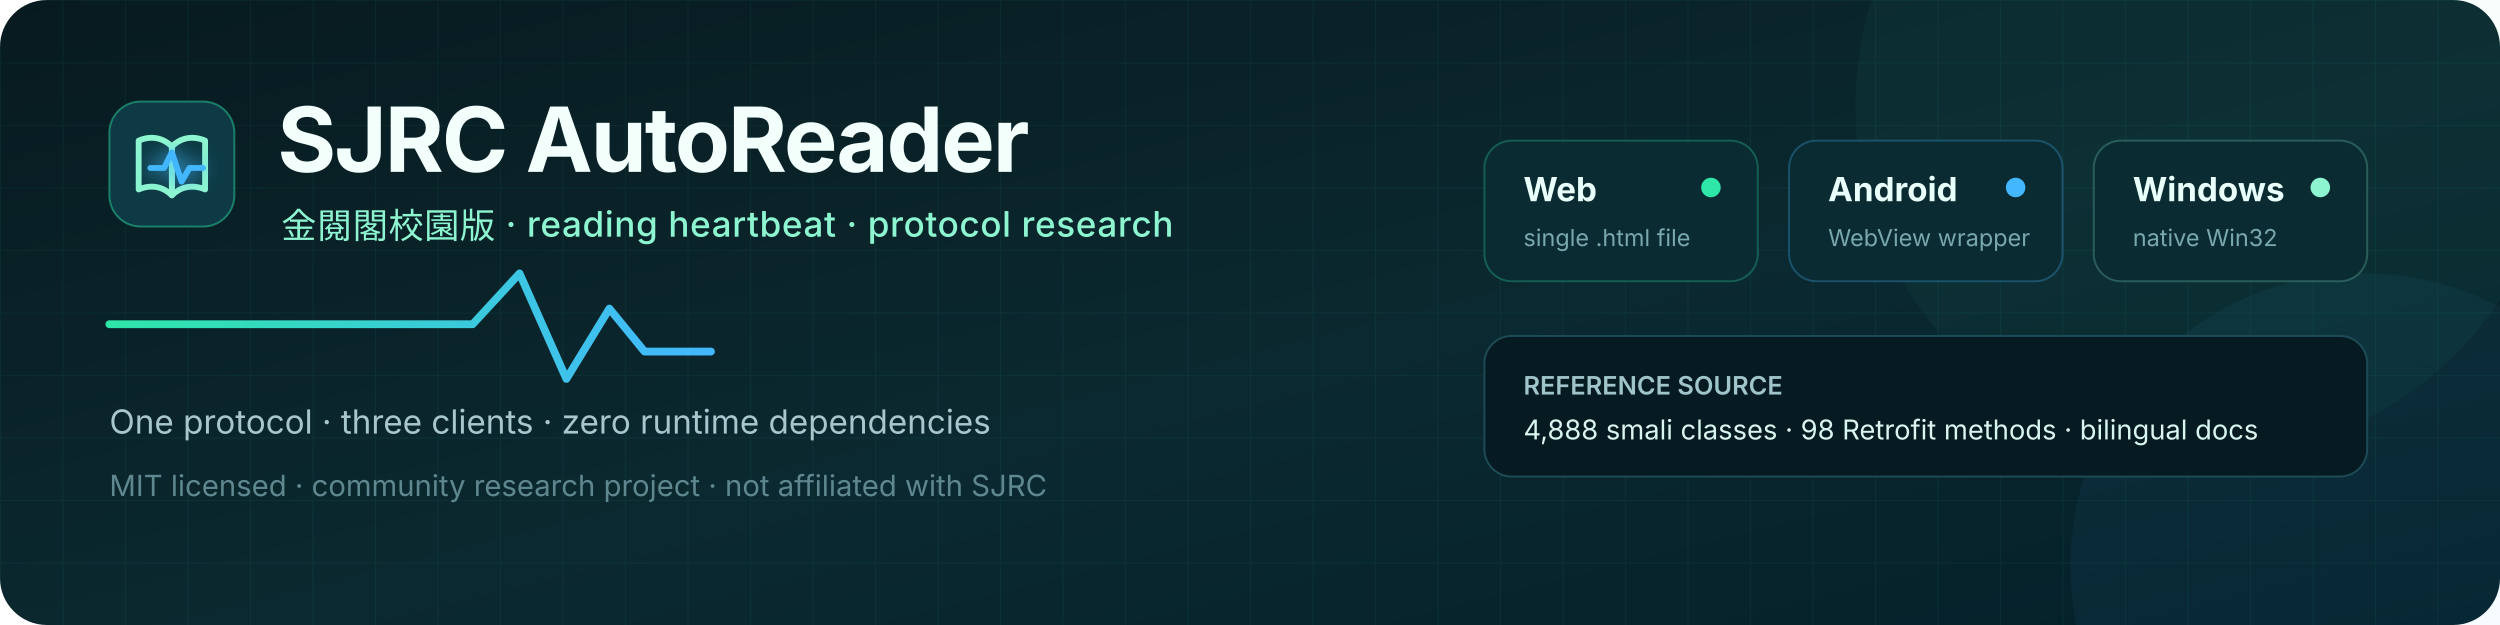
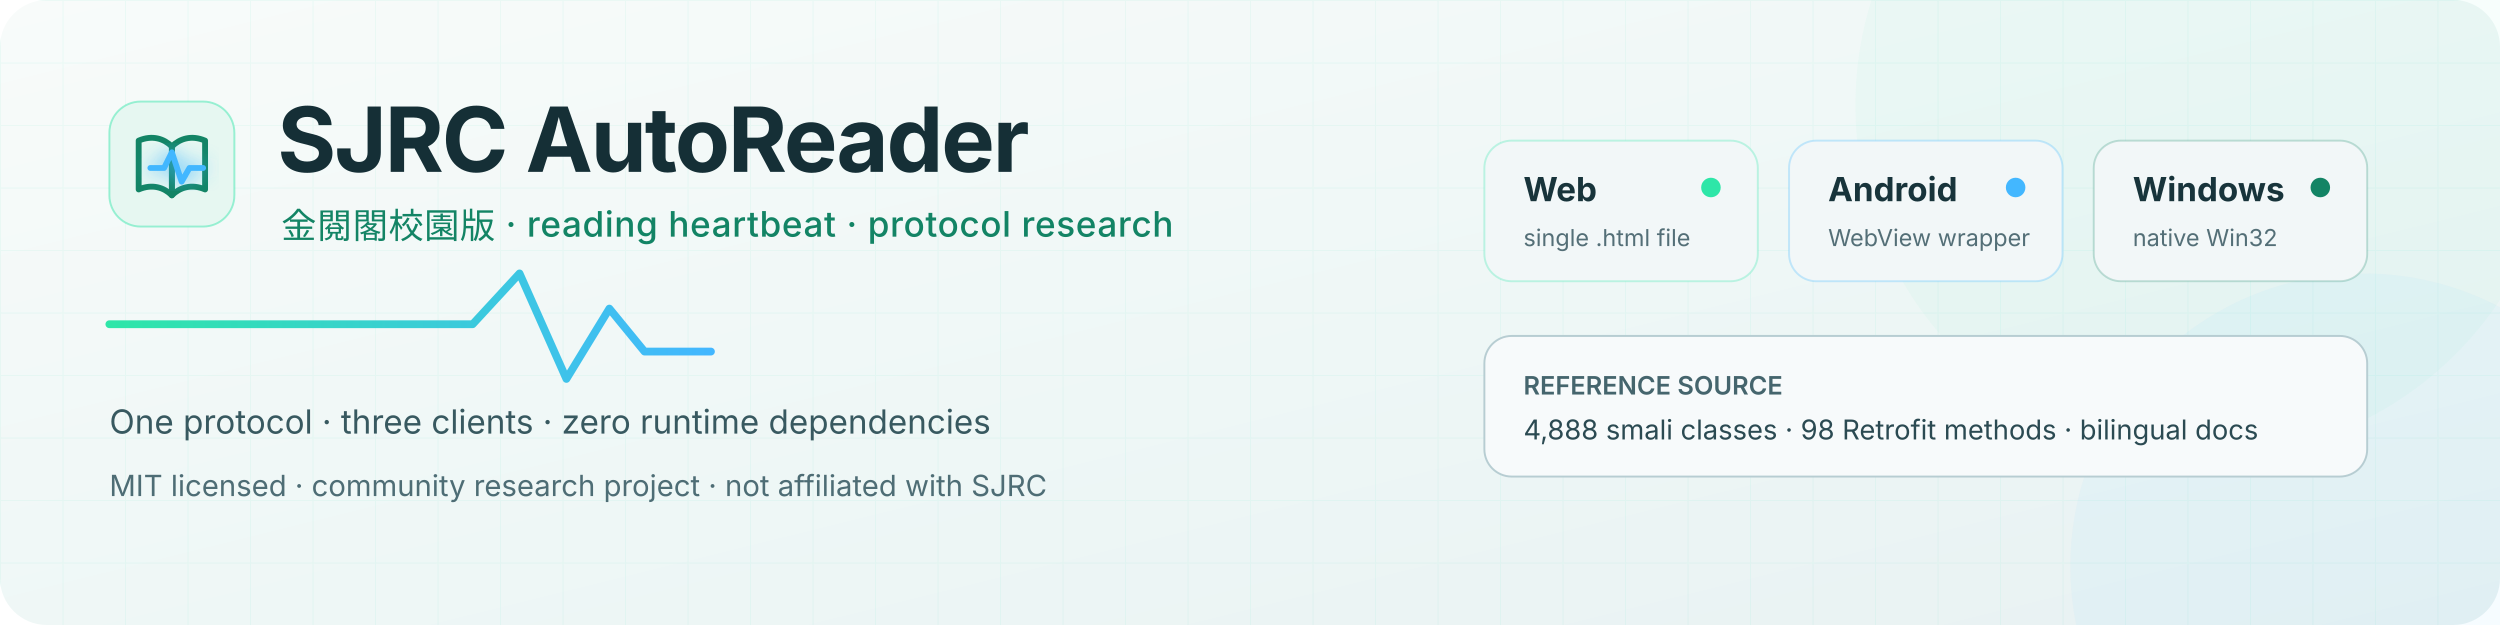
<svg xmlns="http://www.w3.org/2000/svg" width="1280" height="320" viewBox="0 0 1280 320" role="img" aria-labelledby="title desc">
  <defs>
    <linearGradient id="bg" x1="0" y1="0" x2="1" y2="1">
-       <stop offset="0" stop-color="#071a1f" />
-       <stop offset="0.55" stop-color="#0b2930" />
-       <stop offset="1" stop-color="#04202a" />
+       <stop offset="0" stop-color="#f8fbfa" />
+       <stop offset="0.55" stop-color="#eef7f6" />
+       <stop offset="1" stop-color="#e8f1f2" />
    </linearGradient>
    <linearGradient id="accent" x1="0" y1="0" x2="1" y2="0">
      <stop offset="0" stop-color="#2ee6a8" />
      <stop offset="1" stop-color="#43b7ff" />
    </linearGradient>
    <pattern id="grid" width="32" height="32" patternUnits="userSpaceOnUse">
      <path d="M32 0H0V32" fill="none" stroke="#2ee6a8" stroke-opacity="0.06" />
    </pattern>
    <filter id="glow" x="-30%" y="-30%" width="160%" height="160%">
      <feGaussianBlur stdDeviation="5" result="b" />
      <feMerge>
        <feMergeNode in="b" />
        <feMergeNode in="SourceGraphic" />
      </feMerge>
    </filter>
  </defs>
  <rect width="1280" height="320" rx="24" fill="url(#bg)" />
  <rect width="1280" height="320" rx="24" fill="url(#grid)" />
  <circle cx="1130" cy="54" r="180" fill="#2ee6a8" opacity="0.04" />
  <circle cx="1210" cy="290" r="150" fill="#43b7ff" opacity="0.05" />
  <g transform="translate(56 52)">
-     <rect width="64" height="64" rx="16" fill="#0d3a44" stroke="#2ee6a8" stroke-opacity="0.45" />
-     <path d="M15 20c7-3 13-1 17 3v25c-4-4-10-6-17-3z" fill="none" stroke="#8df5d0" stroke-width="3" stroke-linejoin="round" />
-     <path d="M49 20c-7-3-13-1-17 3v25c4-4 10-6 17-3z" fill="none" stroke="#8df5d0" stroke-width="3" stroke-linejoin="round" />
+     <rect width="64" height="64" rx="16" fill="#e6f7f1" stroke="#2ee6a8" stroke-opacity="0.45" />
+     <path d="M15 20c7-3 13-1 17 3v25c-4-4-10-6-17-3z" fill="none" stroke="#138465" stroke-width="3" stroke-linejoin="round" />
+     <path d="M49 20c-7-3-13-1-17 3v25c4-4 10-6 17-3z" fill="none" stroke="#138465" stroke-width="3" stroke-linejoin="round" />
    <path d="M21 34h7l4-8 5 15 4-7h7" fill="none" stroke="#43b7ff" stroke-width="3" stroke-linecap="round" stroke-linejoin="round" filter="url(#glow)" />
  </g>
-   <text x="142" y="88" fill="#f2fffb" font-family="Inter, Segoe UI, Helvetica, Arial, sans-serif" font-size="46" font-weight="700" letter-spacing="-1">SJRC AutoReader</text>
-   <text x="144" y="122" fill="#8df5d0" font-family="Inter, Segoe UI, Helvetica, Arial, sans-serif" font-size="18" font-weight="500" letter-spacing="0.3">金閱閣校園版 · reading heartbeat · protocol research</text>
+   <text x="142" y="88" fill="#152f36" font-family="Inter, Segoe UI, Helvetica, Arial, sans-serif" font-size="46" font-weight="700" letter-spacing="-1">SJRC AutoReader</text>
+   <text x="144" y="122" fill="#138465" font-family="Inter, Segoe UI, Helvetica, Arial, sans-serif" font-size="18" font-weight="500" letter-spacing="0.3">金閱閣校園版 · reading heartbeat · protocol research</text>
  <path d="M56 166h186l24-26 24 54 22-36 18 22h34" fill="none" stroke="url(#accent)" stroke-width="4" stroke-linecap="round" stroke-linejoin="round" />
-   <text x="56" y="222" fill="#a8c7cd" font-family="Inter, Segoe UI, Helvetica, Arial, sans-serif" font-size="17">One protocol · three clients · zero runtime dependencies</text>
-   <text x="56" y="254" fill="#5f8790" font-family="Inter, Segoe UI, Helvetica, Arial, sans-serif" font-size="15">MIT licensed · community research project · not affiliated with SJRC</text>
+   <text x="56" y="222" fill="#385960" font-family="Inter, Segoe UI, Helvetica, Arial, sans-serif" font-size="17">One protocol · three clients · zero runtime dependencies</text>
+   <text x="56" y="254" fill="#4e6d75" font-family="Inter, Segoe UI, Helvetica, Arial, sans-serif" font-size="15">MIT licensed · community research project · not affiliated with SJRC</text>
  <g font-family="Inter, Segoe UI, Helvetica, Arial, sans-serif">
    <g transform="translate(760 72)">
-       <rect width="140" height="72" rx="14" fill="#0b2b33" stroke="#2ee6a8" stroke-opacity="0.28" />
-       <text x="20" y="31" fill="#e9fffa" font-size="17" font-weight="650">Web</text>
-       <text x="20" y="54" fill="#79a7ae" font-size="12">single .html file</text>
+       <rect width="140" height="72" rx="14" fill="#f2f7f8" stroke="#2ee6a8" stroke-opacity="0.28" />
+       <text x="20" y="31" fill="#18343b" font-size="17" font-weight="650">Web</text>
+       <text x="20" y="54" fill="#546f77" font-size="12">single .html file</text>
      <circle cx="116" cy="24" r="5" fill="#2ee6a8" />
    </g>
    <g transform="translate(916 72)">
-       <rect width="140" height="72" rx="14" fill="#0b2b33" stroke="#43b7ff" stroke-opacity="0.28" />
-       <text x="20" y="31" fill="#e9fffa" font-size="17" font-weight="650">Android</text>
-       <text x="20" y="54" fill="#79a7ae" font-size="12">WebView wrapper</text>
+       <rect width="140" height="72" rx="14" fill="#f2f7f8" stroke="#43b7ff" stroke-opacity="0.28" />
+       <text x="20" y="31" fill="#18343b" font-size="17" font-weight="650">Android</text>
+       <text x="20" y="54" fill="#546f77" font-size="12">WebView wrapper</text>
      <circle cx="116" cy="24" r="5" fill="#43b7ff" />
    </g>
    <g transform="translate(1072 72)">
-       <rect width="140" height="72" rx="14" fill="#0b2b33" stroke="#8df5d0" stroke-opacity="0.24" />
-       <text x="20" y="31" fill="#e9fffa" font-size="17" font-weight="650">Windows</text>
-       <text x="20" y="54" fill="#79a7ae" font-size="12">native Win32</text>
-       <circle cx="116" cy="24" r="5" fill="#8df5d0" />
+       <rect width="140" height="72" rx="14" fill="#f2f7f8" stroke="#138465" stroke-opacity="0.24" />
+       <text x="20" y="31" fill="#18343b" font-size="17" font-weight="650">Windows</text>
+       <text x="20" y="54" fill="#546f77" font-size="12">native Win32</text>
+       <circle cx="116" cy="24" r="5" fill="#138465" />
    </g>
    <g transform="translate(760 172)">
-       <rect width="452" height="72" rx="14" fill="#061b21" stroke="#1d4b56" />
-       <text x="20" y="30" fill="#9fc4ca" font-size="13" font-weight="600">REFERENCE SOURCE</text>
-       <text x="20" y="53" fill="#d8f5ef" font-size="14">4,888 smali classes · 98 Retrofit methods · bilingual docs</text>
+       <rect width="452" height="72" rx="14" fill="#f7fafb" stroke="#b7cdd2" />
+       <text x="20" y="30" fill="#45656d" font-size="13" font-weight="600">REFERENCE SOURCE</text>
+       <text x="20" y="53" fill="#2b4a52" font-size="14">4,888 smali classes · 98 Retrofit methods · bilingual docs</text>
    </g>
  </g>
</svg>
